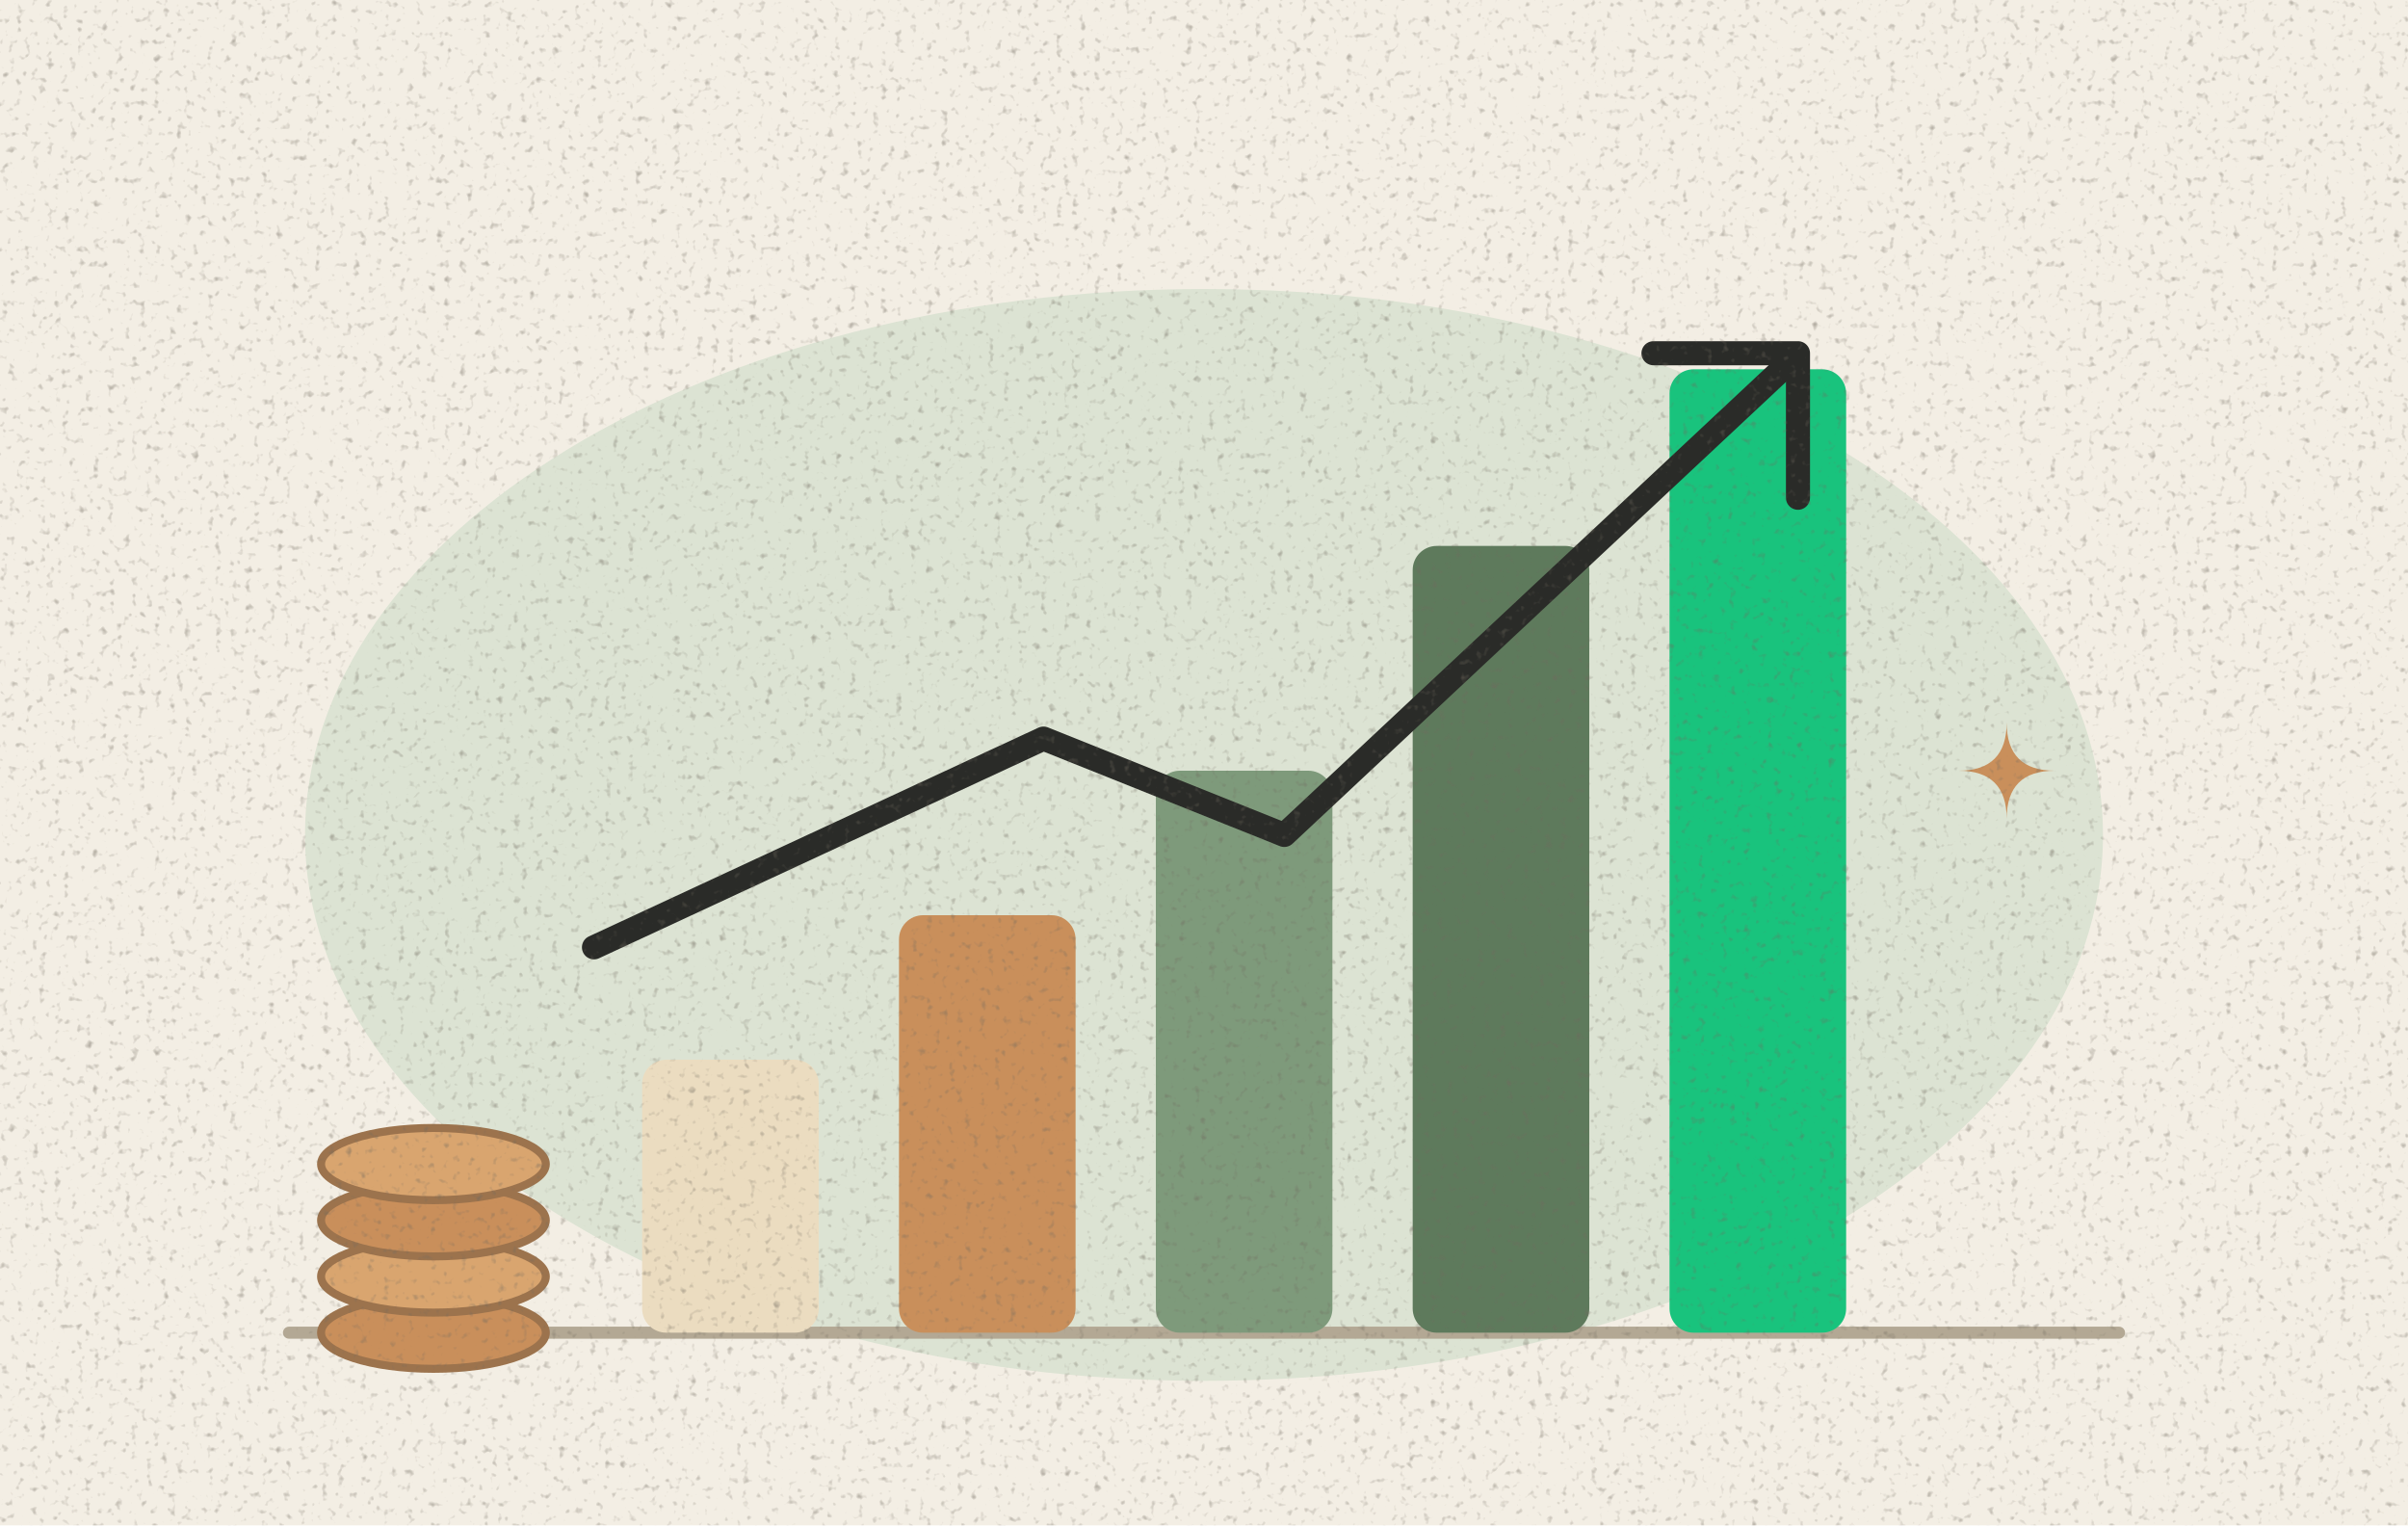
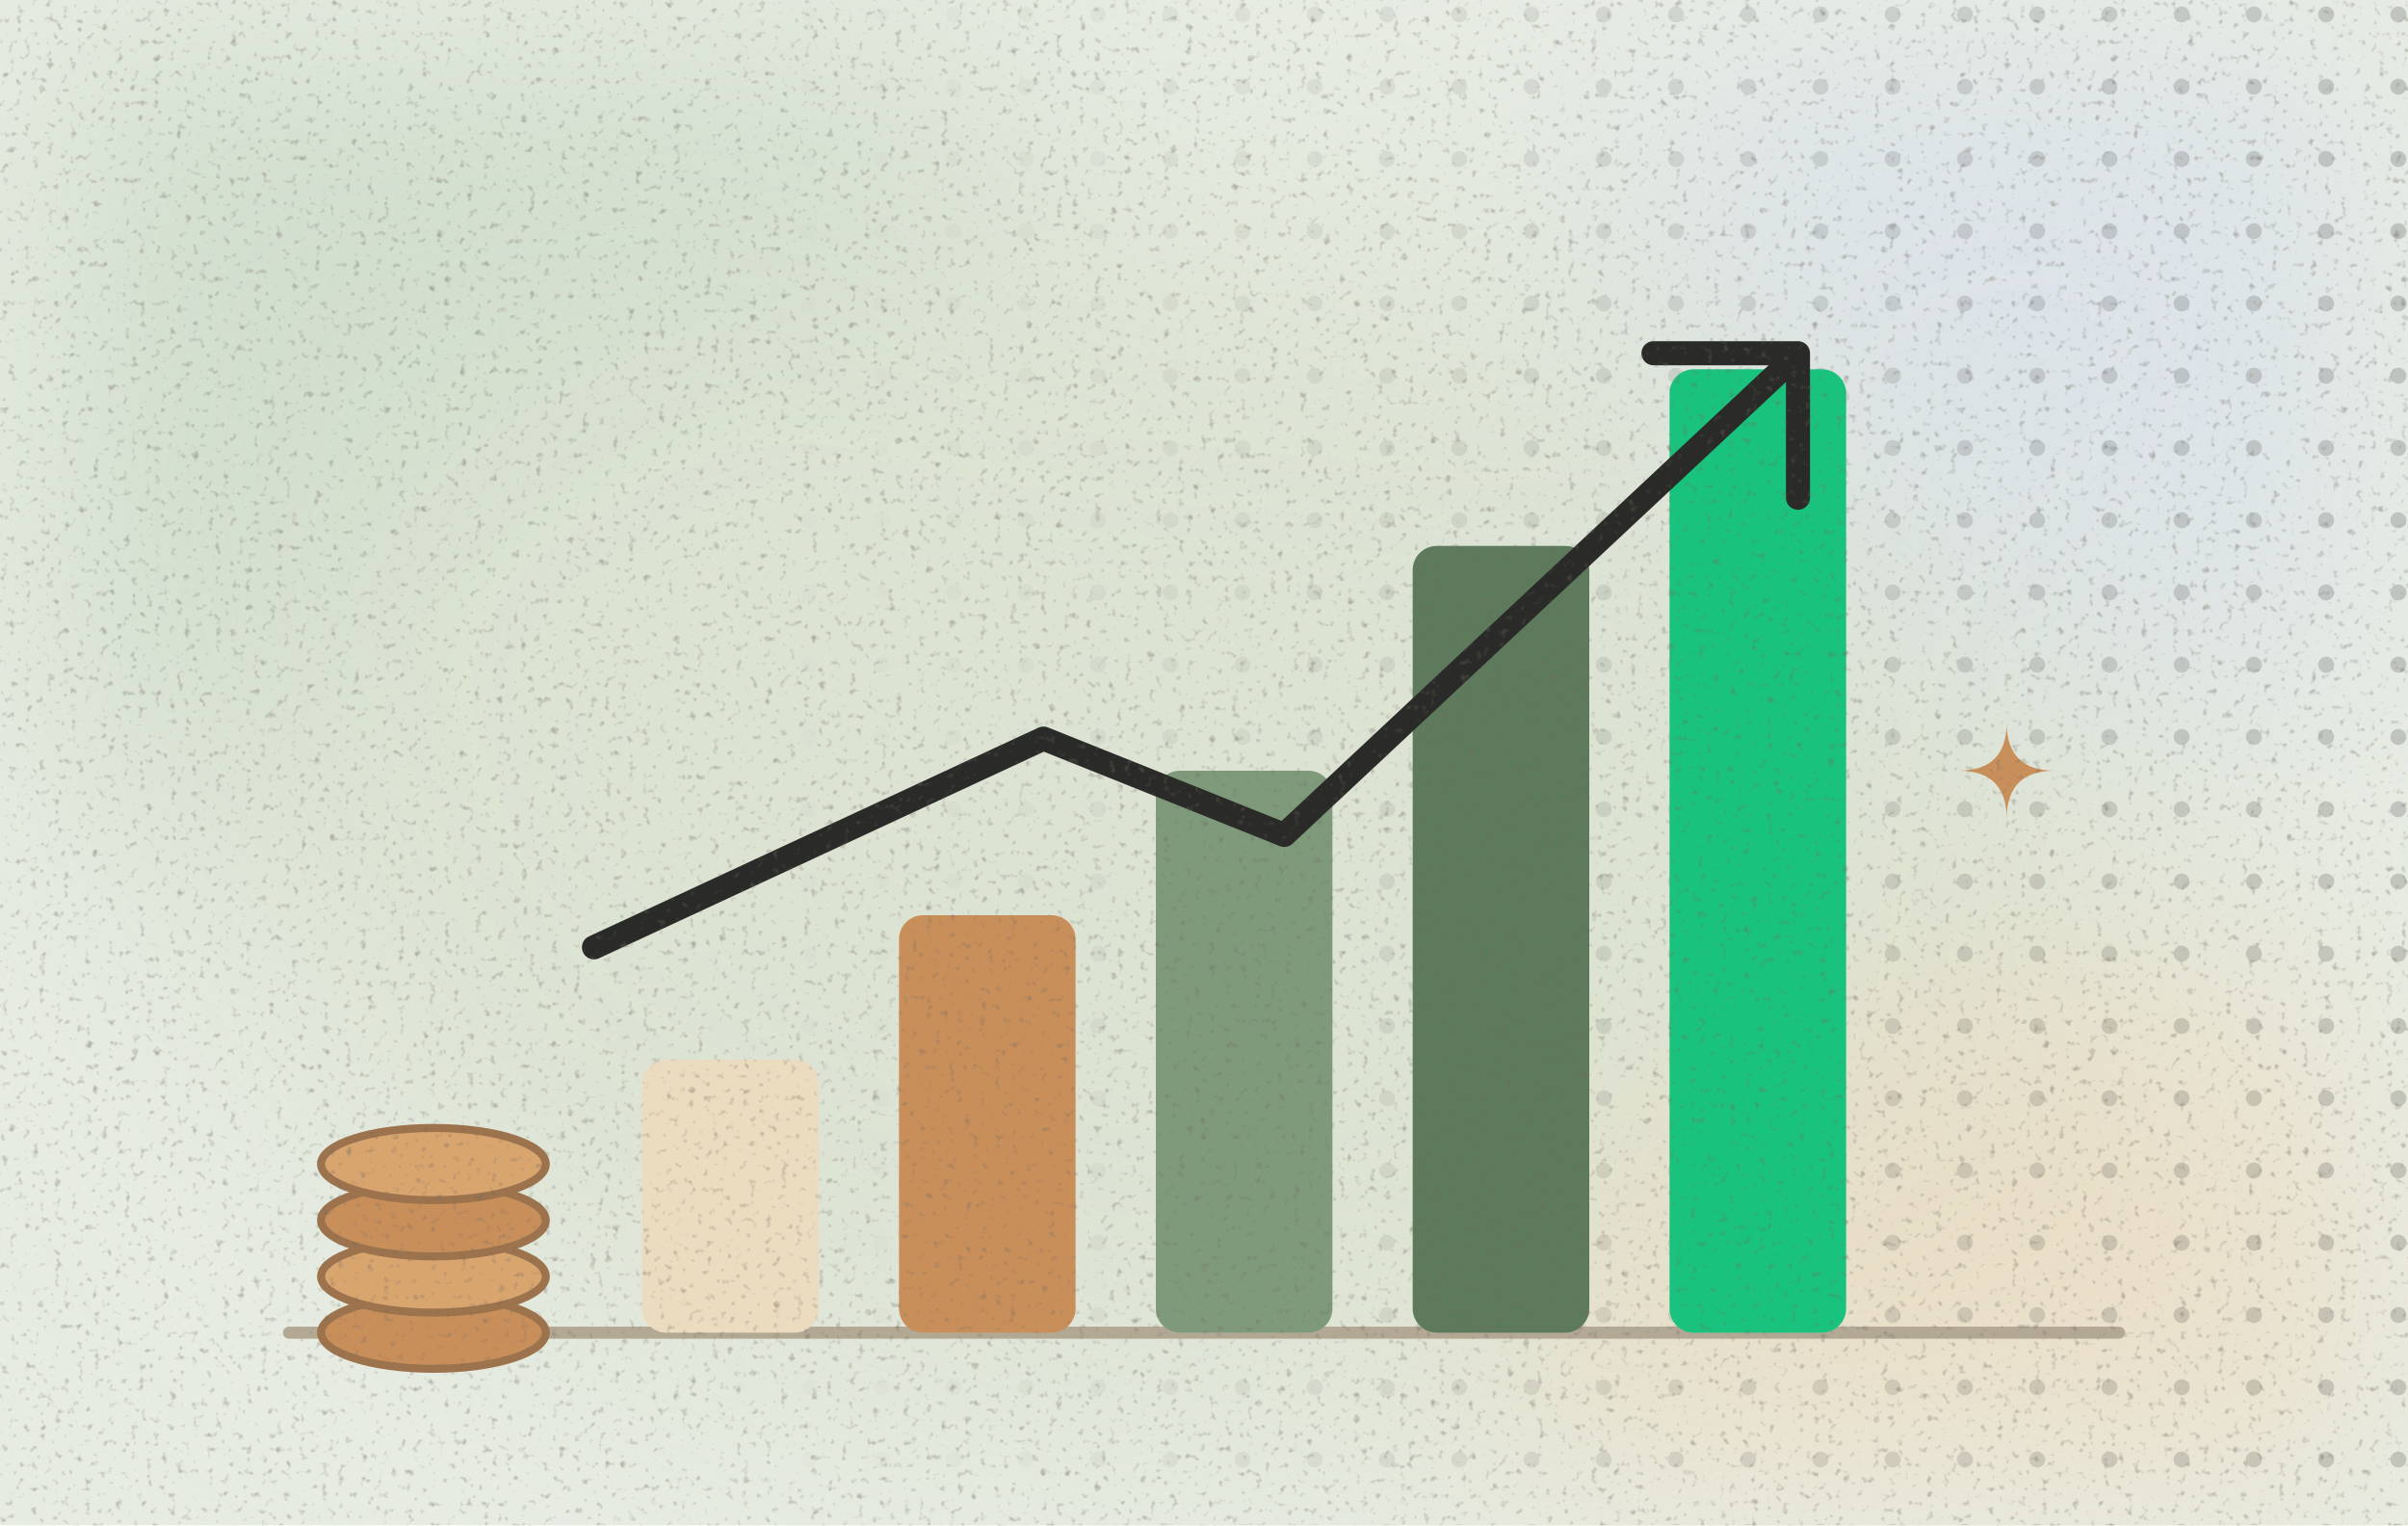
<svg xmlns="http://www.w3.org/2000/svg" viewBox="0 0 300 190" width="300" height="190">
  <defs>
+     <filter id="atmb" x="-50%" y="-50%" width="200%" height="200%">
+       <feGaussianBlur stdDeviation="18.0" />
+     </filter>
+     <pattern id="atmd" width="9" height="9" patternUnits="userSpaceOnUse">
+       <circle cx="1.8" cy="1.8" r="1.0" fill="#2A2B28" />
+     </pattern>
+     <linearGradient id="atmf" x1="0" x2="1" y1="0" y2="0">
+       <stop offset="0.3" stop-color="#FFFFFF" stop-opacity="0" />
+       <stop offset="1" stop-color="#FFFFFF" stop-opacity="1" />
+     </linearGradient>
+     <mask id="atmm">
+       <rect width="300" height="190" fill="url(#atmf)" />
+     </mask>
    <filter id="edf51" x="0" y="0" width="100%" height="100%">
      <feTurbulence type="fractalNoise" baseFrequency="1.05" numOctaves="2" seed="277" stitchTiles="stitch" result="n" />
      <feColorMatrix in="n" type="matrix" values="0 0 0 0 0.16  0 0 0 0 0.14  0 0 0 0 0.11  0 0 0 1.5 -0.92" />
      <feComposite in2="SourceAlpha" operator="in" />
    </filter>
-     <style>.a-b{animation:ab 7s ease-in-out infinite;transform-box:fill-box;transform-origin:center}.a-f{animation:af 5s ease-in-out infinite}.a-t{animation:at 3.2s ease-in-out infinite;transform-box:fill-box;transform-origin:center}.a-p{animation:ap 2.6s ease-in-out infinite}@keyframes ab{50%{transform:scale(1.04)}}@keyframes af{50%{transform:translateY(-3px)}}@keyframes at{0%,100%{opacity:.4;transform:scale(.8)}50%{opacity:1;transform:scale(1)}}@keyframes ap{50%{opacity:.55}}@media (prefers-reduced-motion:reduce){*{animation:none!important}}</style>
  </defs>
  <g id="edx51">
-     <rect x="0" y="0" width="300" height="190" fill="#F3EEE4" />
-     <ellipse class="a-b" cx="150" cy="104" rx="112" ry="68" fill="#DCE3D3" />
+     <rect width="300" height="190" fill="#E7ECE3" />
+     <g filter="url(#atmb)">
+       <circle class="atm-drift" cx="36" cy="15" r="90" fill="#CFDCCB" opacity="0.9" />
+       <ellipse cx="150" cy="104" rx="121" ry="76" fill="#DCE3D3" />
+       <circle class="atm-drift" style="animation-delay: -7s" cx="282" cy="8" r="78" fill="#DCE3E8" />
+       <circle class="atm-drift" style="animation-delay: -12s" cx="258" cy="194" r="72" fill="#EBDCC0" opacity="0.8" />
+     </g>
+     <rect width="300" height="190" fill="url(#atmd)" opacity="0.2" mask="url(#atmm)" />
    <path d="M36 166 H264" stroke="#B3A894" stroke-width="1.5" stroke-linecap="round" />
-     <g class="a-f">
-       <rect x="80" y="132" width="22" height="34" rx="3" fill="#EBDCC0" />
-       <rect x="112" y="114" width="22" height="52" rx="3" fill="#C98F5B" />
-       <rect x="144" y="96" width="22" height="70" rx="3" fill="#7E9A7B" />
-       <rect x="176" y="68" width="22" height="98" rx="3" fill="#5E7A5C" />
-       <rect x="208" y="46" width="22" height="120" rx="3" fill="#19C37D" class="a-p" />
-       <path d="M74 118 L130 92 L160 104 L222 46" fill="none" stroke="#2A2B28" stroke-width="3" stroke-linecap="round" stroke-linejoin="round" />
-       <path d="M206 44 H224 V62" fill="none" stroke="#2A2B28" stroke-width="3" stroke-linecap="round" stroke-linejoin="round" />
-       <ellipse cx="54" cy="166" rx="14" ry="4.5" fill="#C98F5B" stroke="#9C734D" stroke-width="1" />
-       <ellipse cx="54" cy="159" rx="14" ry="4.5" fill="#D9A56F" stroke="#9C734D" stroke-width="1" />
-       <ellipse cx="54" cy="152" rx="14" ry="4.5" fill="#C98F5B" stroke="#9C734D" stroke-width="1" />
-       <ellipse cx="54" cy="145" rx="14" ry="4.5" fill="#D9A56F" stroke="#9C734D" stroke-width="1" />
-       <path d="M250 90 Q250 96 256 96 Q250 96 250 102 Q250 96 244 96 Q250 96 250 90 Z" class="a-t" fill="#C98F5B" />
-     </g>
+     <rect x="80" y="132" width="22" height="34" rx="3" fill="#EBDCC0" />
+     <rect x="112" y="114" width="22" height="52" rx="3" fill="#C98F5B" />
+     <rect x="144" y="96" width="22" height="70" rx="3" fill="#7E9A7B" />
+     <rect x="176" y="68" width="22" height="98" rx="3" fill="#5E7A5C" />
+     <rect x="208" y="46" width="22" height="120" rx="3" fill="#19C37D" />
+     <path d="M74 118 L130 92 L160 104 L222 46" fill="none" stroke="#2A2B28" stroke-width="3" stroke-linecap="round" stroke-linejoin="round" />
+     <path d="M206 44 H224 V62" fill="none" stroke="#2A2B28" stroke-width="3" stroke-linecap="round" stroke-linejoin="round" />
+     <ellipse cx="54" cy="166" rx="14" ry="4.5" fill="#C98F5B" stroke="#9C734D" stroke-width="1" />
+     <ellipse cx="54" cy="159" rx="14" ry="4.5" fill="#D9A56F" stroke="#9C734D" stroke-width="1" />
+     <ellipse cx="54" cy="152" rx="14" ry="4.5" fill="#C98F5B" stroke="#9C734D" stroke-width="1" />
+     <ellipse cx="54" cy="145" rx="14" ry="4.5" fill="#D9A56F" stroke="#9C734D" stroke-width="1" />
+     <path d="M250 90 Q250 96 256 96 Q250 96 250 102 Q250 96 244 96 Q250 96 250 90 Z" fill="#C98F5B" />
  </g>
  <use href="#edx51" filter="url(#edf51)" />
</svg>
